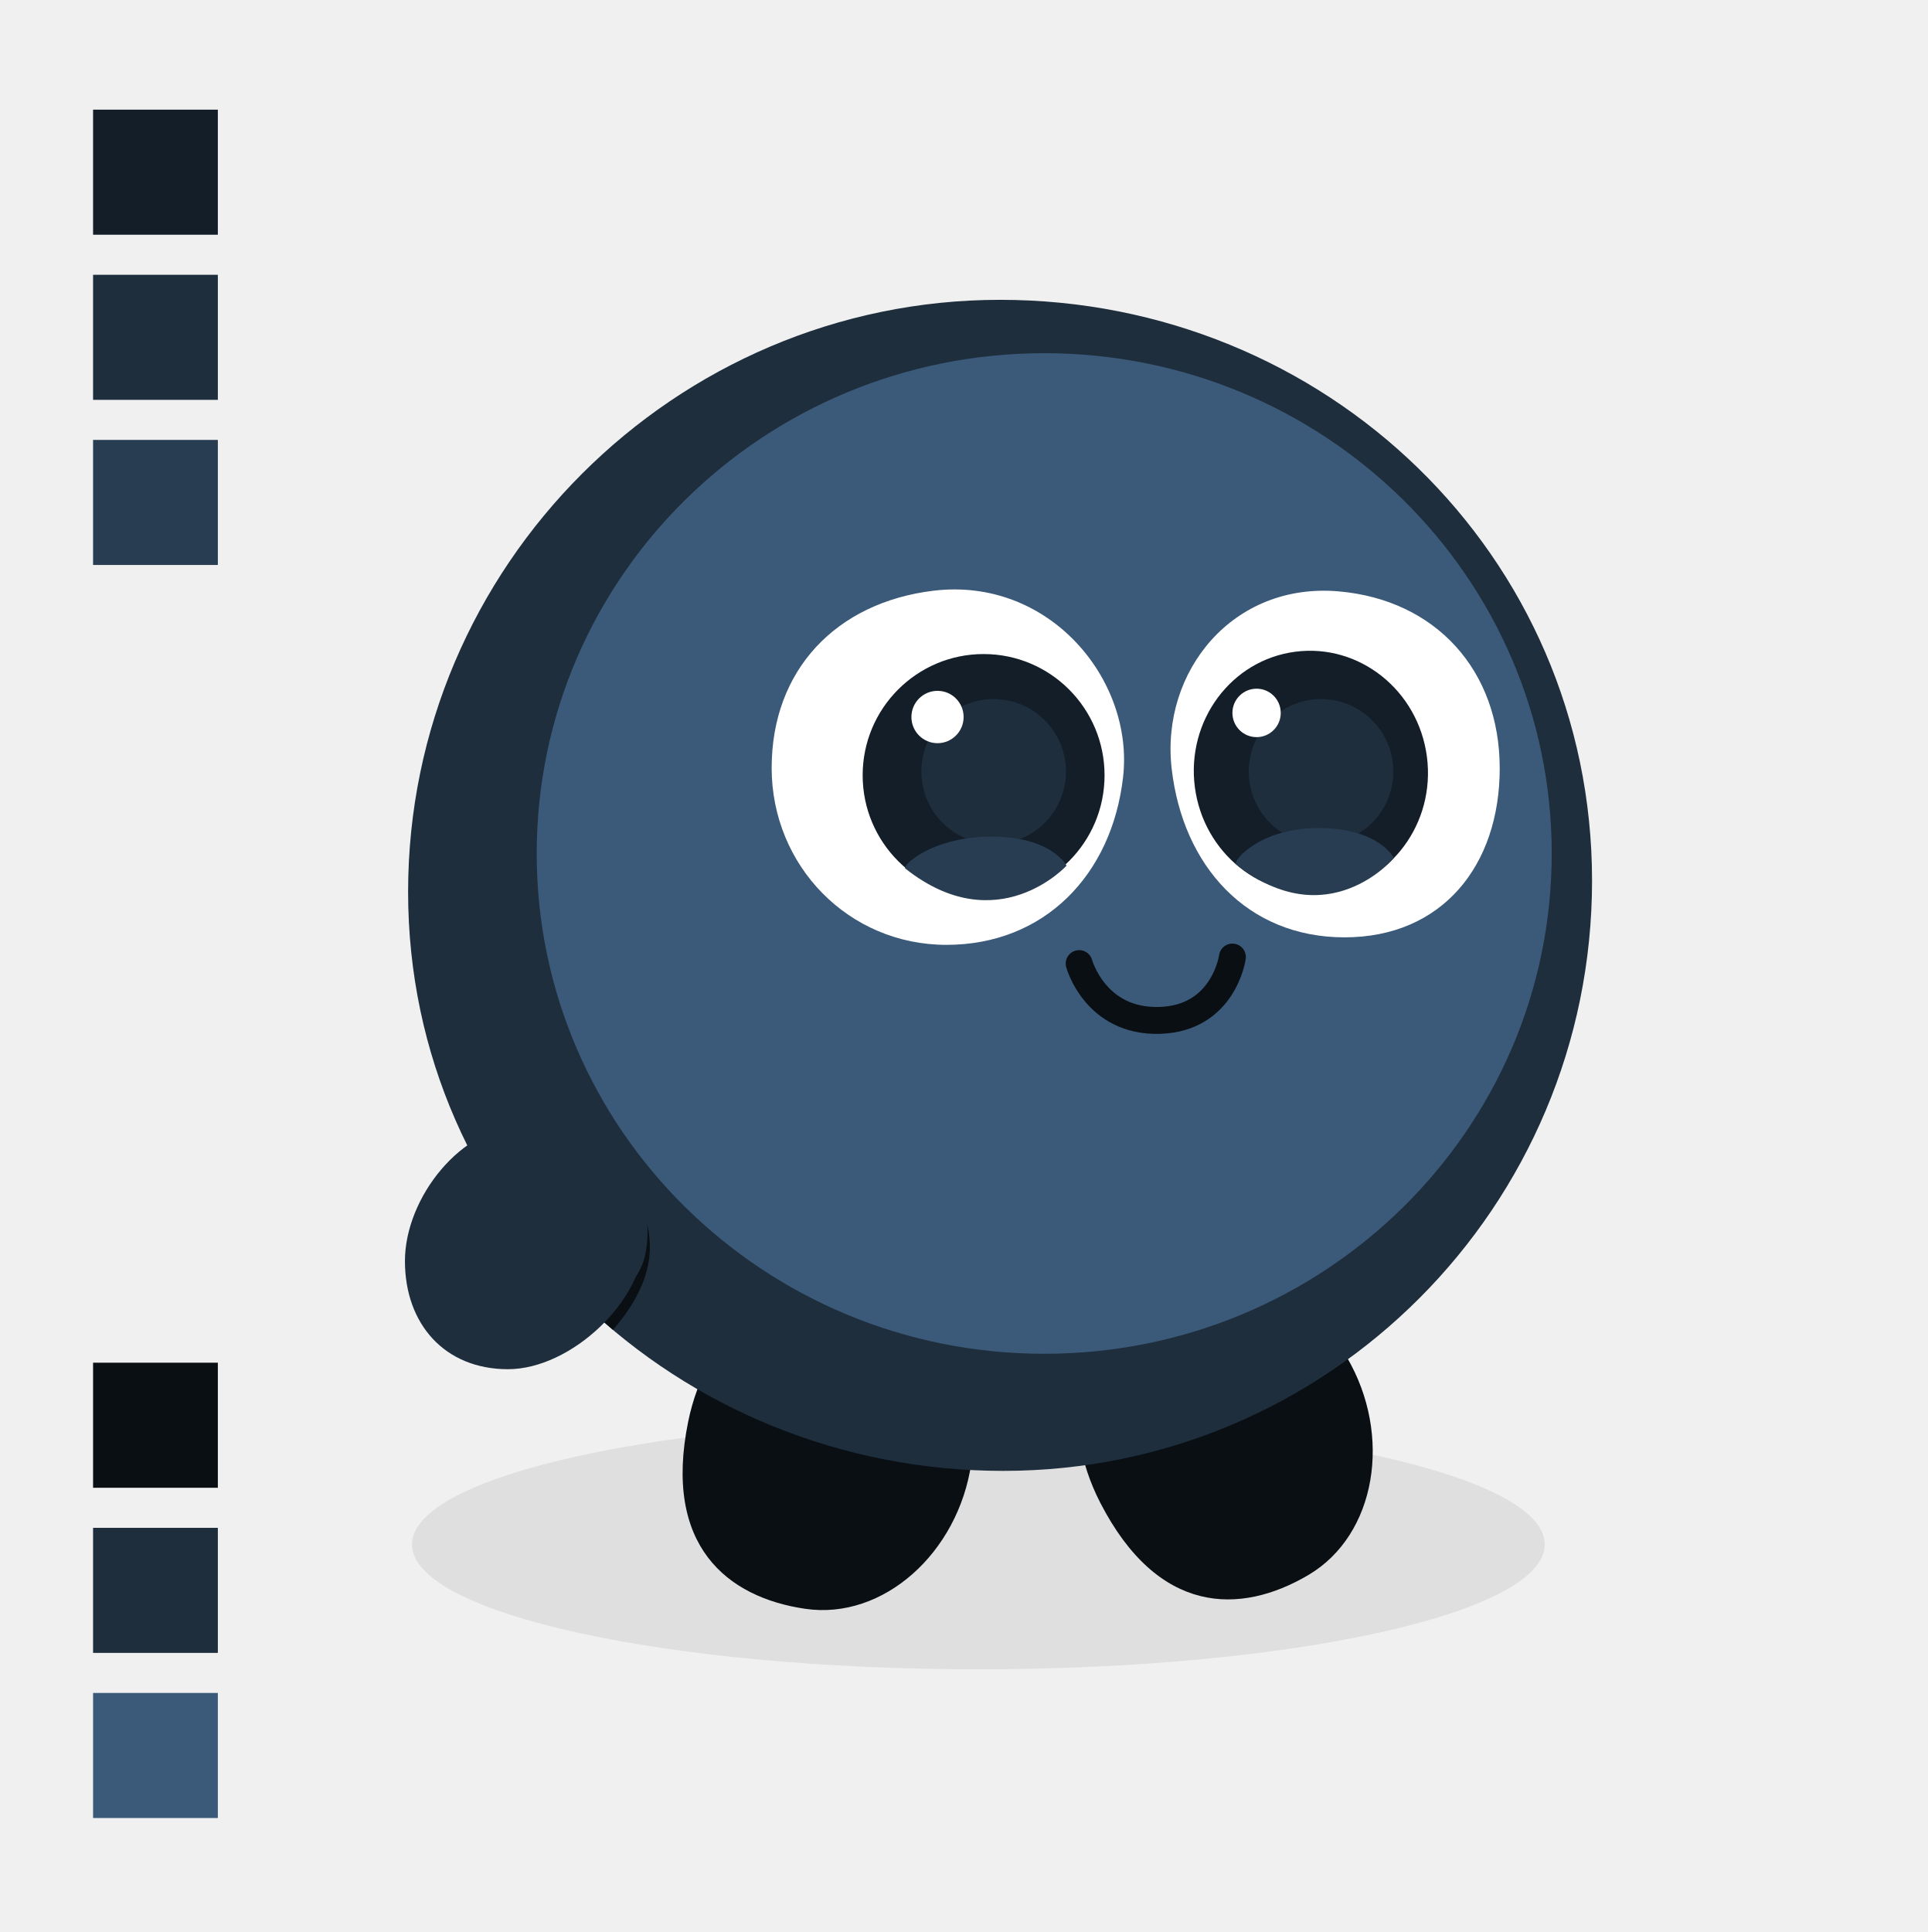
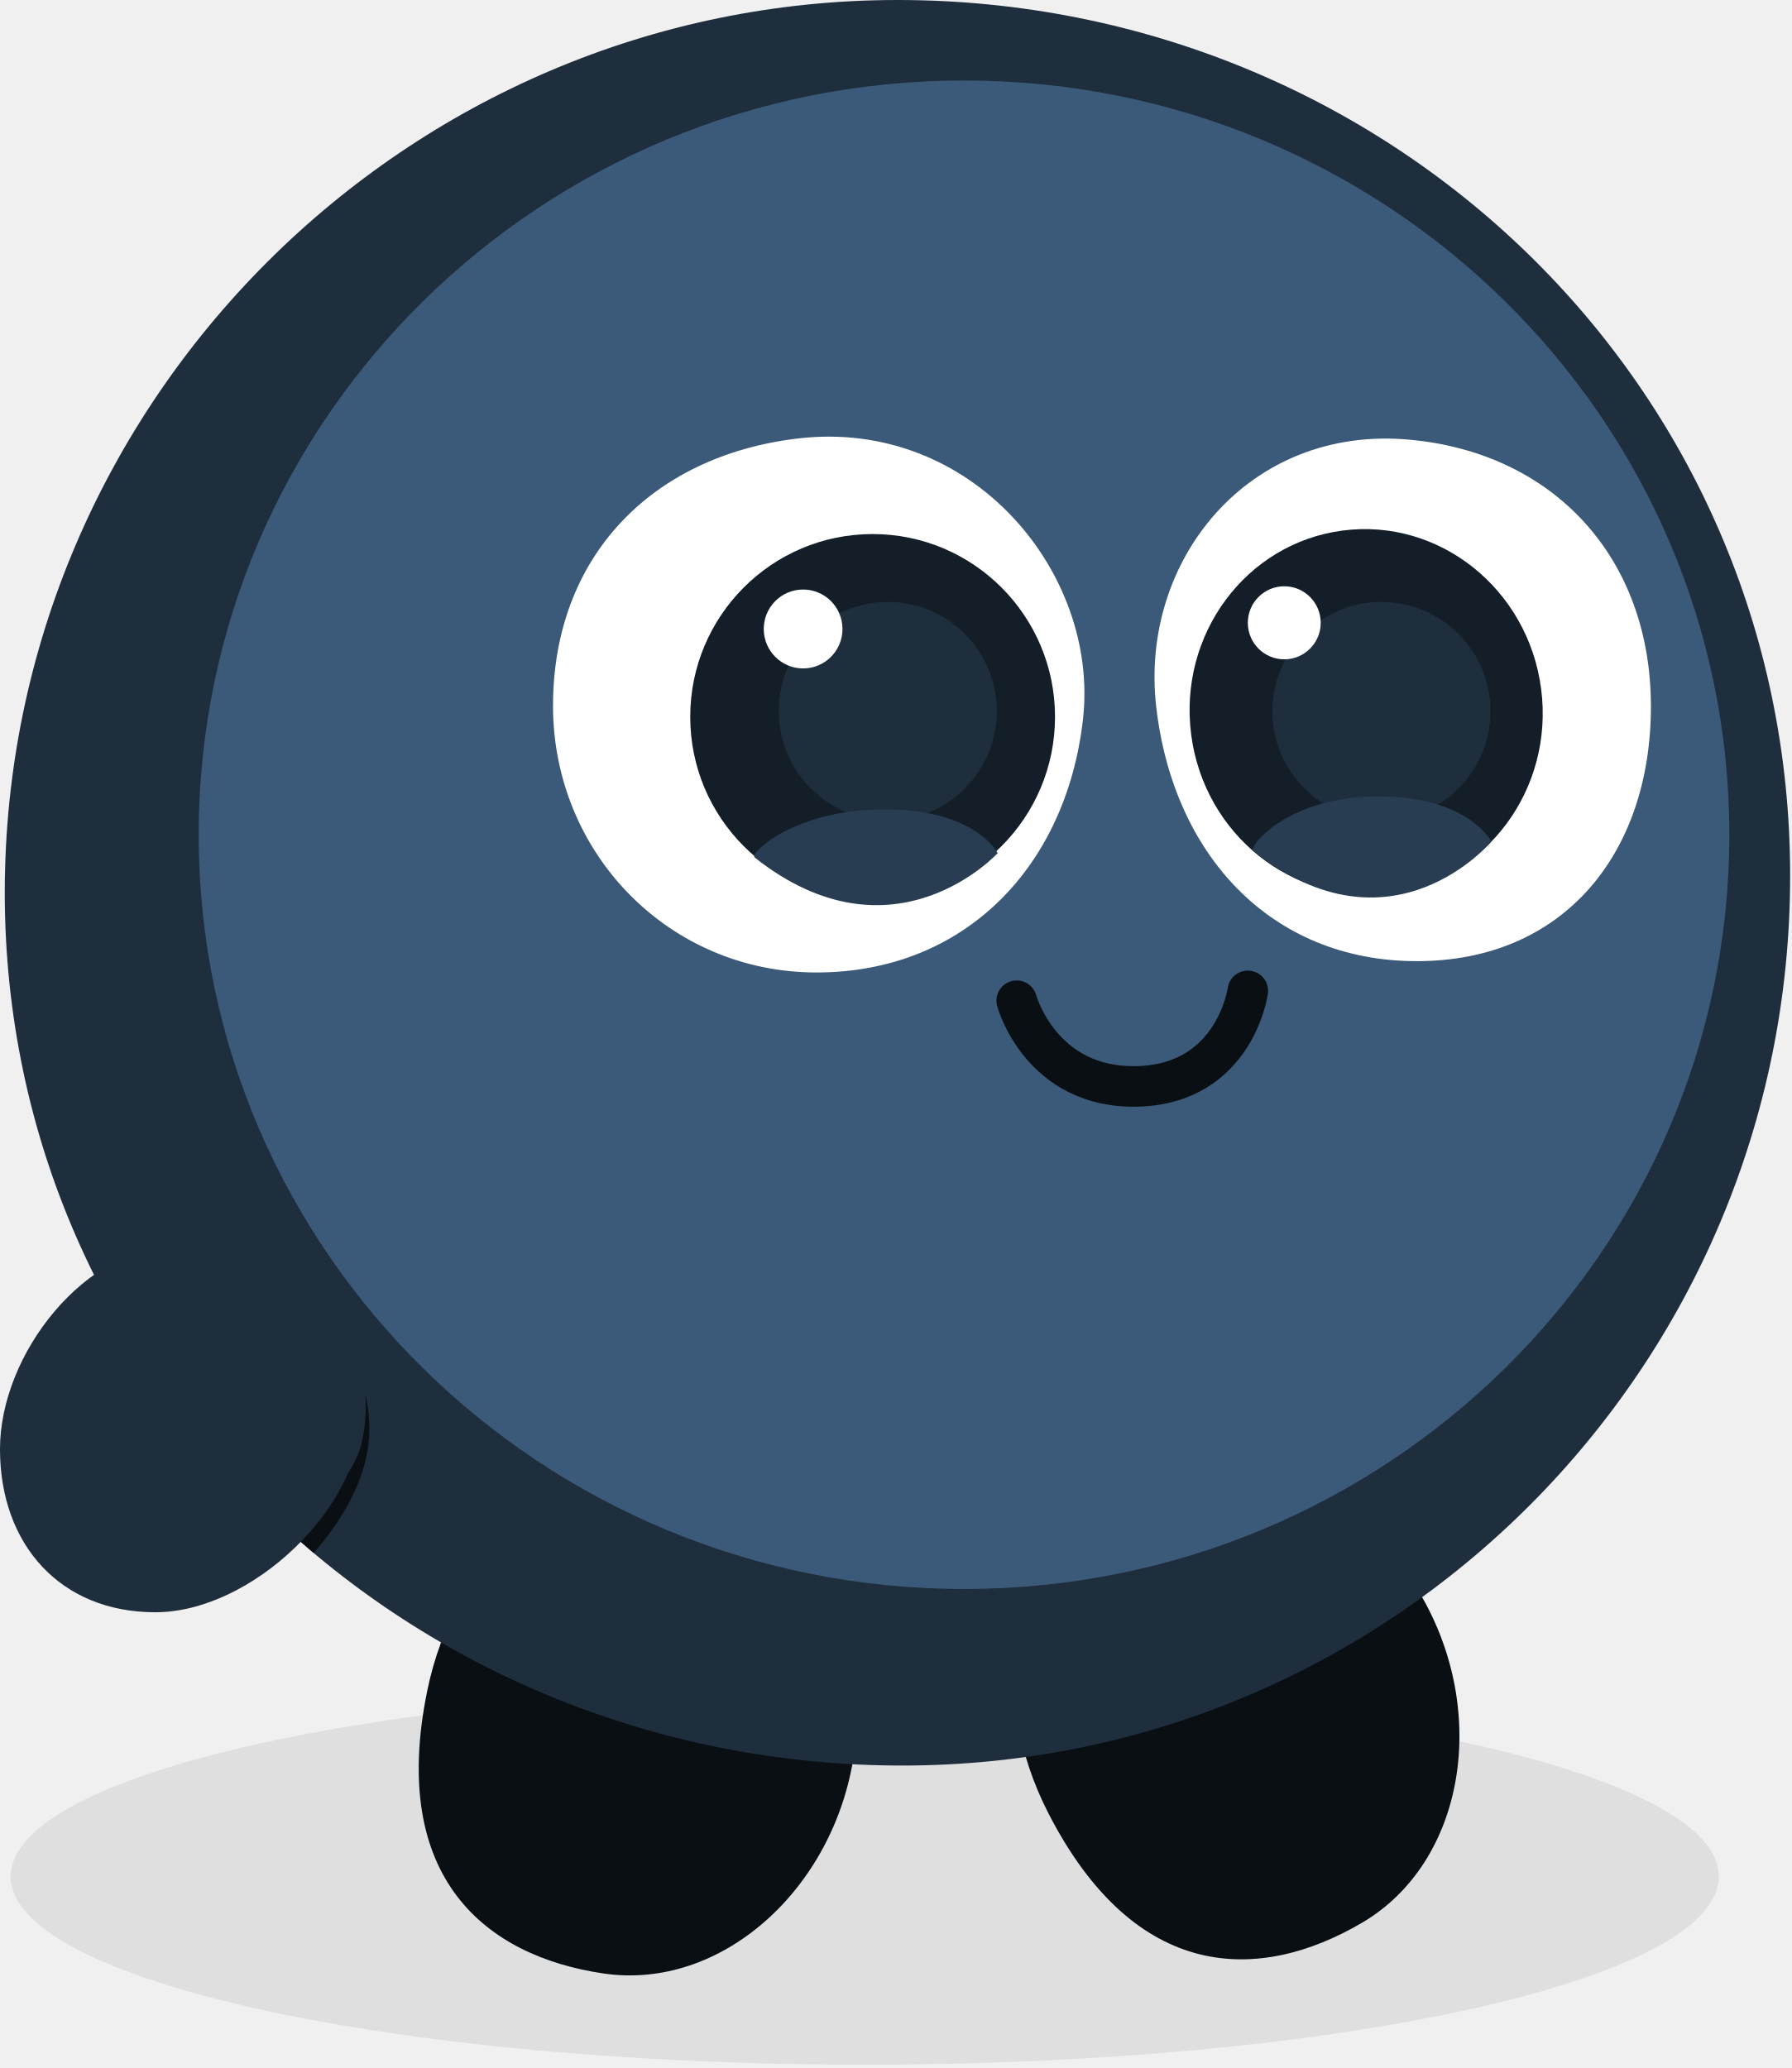
- <svg xmlns="http://www.w3.org/2000/svg" width="430" height="431" viewBox="0 0 430 431" fill="none">
-   <path d="M218.275 372.398C288.061 372.398 344.634 359.925 344.634 344.539C344.634 329.153 288.061 316.68 218.275 316.68C148.489 316.68 91.917 329.153 91.917 344.539C91.917 359.925 148.489 372.398 218.275 372.398Z" fill="#DFDFDF" />
-   <path d="M300.513 302.824C290.334 285.441 269.758 278.601 254.557 287.545C239.355 296.489 236.252 317.294 245.457 335.212C258.34 360.285 276.67 360.323 291.871 351.379C307.072 342.435 310.688 320.207 300.509 302.824H300.513Z" fill="#0A0F14" />
-   <path d="M216.692 326.453C219.607 306.511 207.832 288.269 190.388 285.706C172.945 283.143 157.534 297.424 153.528 317.172C147.918 344.808 162.191 356.337 179.634 358.9C197.078 361.463 213.778 346.391 216.692 326.453Z" fill="#0A0F14" />
-   <path d="M355.187 196.463C355.187 269.181 296.373 328.132 223.823 328.132C151.273 328.132 91.048 271.69 91.048 198.971C91.048 126.253 150.567 66.885 223.117 66.885C295.667 66.885 355.187 123.744 355.187 196.463Z" fill="#1E2E3D" />
-   <path d="M136.748 296.679C134.09 294.418 133.208 293.425 133.208 293.425C137.705 289.629 142.732 285.63 143.912 280.091C144.42 277.705 144.562 275.36 144.382 273.117C144.718 274.523 144.924 276.013 144.978 277.583C145.213 284.481 141.694 290.976 136.748 296.679Z" fill="#0A0F14" />
-   <path d="M143.823 275.983C143.823 290.096 127.404 305.45 113.329 305.45C99.253 305.45 90.342 295.42 90.342 281.312C90.342 267.203 103.007 251.074 117.083 251.074C131.158 251.074 143.823 261.87 143.823 275.983Z" fill="#1E2E3D" />
-   <path d="M232.964 302.007C295.496 302.007 346.188 252.04 346.188 190.402C346.188 128.764 295.496 78.796 232.964 78.796C170.433 78.796 119.741 128.764 119.741 190.402C119.741 252.04 170.433 302.007 232.964 302.007Z" fill="#3B5A7A" />
-   <path d="M334.59 171.369C334.59 193.192 321.656 209.107 299.963 209.107C278.27 209.107 263.887 193.256 261.397 171.445C258.924 149.764 275.083 129.843 298.716 131.931C320.325 133.837 334.586 149.545 334.586 171.369H334.59Z" fill="white" />
-   <path d="M172.156 171.297C172.156 193.163 189.33 210.782 211.149 210.782C232.969 210.782 248.056 195.225 250.559 173.372C253.045 151.65 234.086 128.648 208.231 131.783C186.576 134.41 172.16 149.432 172.16 171.301L172.156 171.297Z" fill="white" />
-   <path d="M295.934 199.016C310.232 197.154 320.267 183.641 318.348 168.832C316.429 154.024 303.283 143.528 288.985 145.389C274.687 147.25 264.651 160.764 266.57 175.573C268.489 190.381 281.635 200.877 295.934 199.016Z" fill="#131E29" />
-   <path d="M219.443 200.003C234.346 200.003 246.427 187.893 246.427 172.956C246.427 158.018 234.346 145.909 219.443 145.909C204.54 145.909 192.459 158.018 192.459 172.956C192.459 187.893 204.54 200.003 219.443 200.003Z" fill="#131E29" />
-   <path d="M221.689 188.281C230.595 188.281 237.814 181.044 237.814 172.118C237.814 163.192 230.595 155.956 221.689 155.956C212.784 155.956 205.564 163.192 205.564 172.118C205.564 181.044 212.784 188.281 221.689 188.281Z" fill="#1E2E3D" />
-   <path d="M294.722 188.281C303.628 188.281 310.847 181.044 310.847 172.118C310.847 163.192 303.628 155.956 294.722 155.956C285.817 155.956 278.597 163.192 278.597 172.118C278.597 181.044 285.817 188.281 294.722 188.281Z" fill="#1E2E3D" />
-   <path d="M201.974 193.748C201.239 193.163 207.811 186.643 221.261 186.643C234.711 186.643 237.945 193.121 237.945 193.121C237.945 193.121 222.479 210.016 201.974 193.752V193.748Z" fill="#283D52" />
-   <path d="M275.738 192.805C275.003 192.22 280.76 184.724 294.206 184.724C307.652 184.724 310.982 191.408 310.982 191.408C310.982 191.408 296.242 209.069 275.738 192.801V192.805Z" fill="#283D52" />
-   <path d="M209.159 165.792C212.376 165.792 214.983 163.178 214.983 159.954C214.983 156.73 212.376 154.116 209.159 154.116C205.942 154.116 203.335 156.73 203.335 159.954C203.335 163.178 205.942 165.792 209.159 165.792Z" fill="white" />
-   <path d="M280.344 164.445C283.322 164.445 285.736 162.025 285.736 159.041C285.736 156.056 283.322 153.636 280.344 153.636C277.366 153.636 274.952 156.056 274.952 159.041C274.952 162.025 277.366 164.445 280.344 164.445Z" fill="white" />
-   <path d="M240.758 214.961C240.758 214.961 244.315 228.051 258.701 227.635C273.088 227.218 274.952 213.501 274.952 213.501" stroke="#0A0F14" stroke-width="6" stroke-miterlimit="10" stroke-linecap="round" />
-   <path d="M48.602 24.463H20.765V52.364H48.602V24.463Z" fill="#131E29" />
-   <path d="M48.602 98.137H20.765V126.038H48.602V98.137Z" fill="#283D52" />
-   <path d="M48.602 61.3H20.765V89.201H48.602V61.3Z" fill="#1E2E3D" />
-   <path d="M48.602 303.998H20.765V331.899H48.602V303.998Z" fill="#0A0F14" />
-   <path d="M48.602 377.672H20.765V405.574H48.602V377.672Z" fill="#3B5A7A" />
-   <path d="M48.602 340.835H20.765V368.736H48.602V340.835Z" fill="#1E2E3D" />
+ <svg xmlns="http://www.w3.org/2000/svg" width="265" height="306" viewBox="0 0 265 306" fill="none">
+   <path d="M127.933 305.513C197.719 305.513 254.292 293.04 254.292 277.654C254.292 262.268 197.719 249.795 127.933 249.795C58.147 249.795 1.575 262.268 1.575 277.654C1.575 293.04 58.147 305.513 127.933 305.513Z" fill="#DFDFDF" />
+   <path d="M210.171 235.939C199.992 218.556 179.416 211.716 164.215 220.66C149.013 229.604 145.91 250.409 155.115 268.327C167.998 293.4 186.328 293.438 201.529 284.494C216.73 275.55 220.346 253.322 210.167 235.939H210.171Z" fill="#0A0F14" />
+   <path d="M126.35 259.568C129.265 239.626 117.49 221.384 100.046 218.821C82.603 216.258 67.192 230.539 63.186 250.287C57.575 277.923 71.849 289.452 89.292 292.015C106.736 294.578 123.436 279.506 126.35 259.568Z" fill="#0A0F14" />
+   <path d="M264.845 129.578C264.845 202.296 206.031 261.247 133.481 261.247C60.931 261.247 0.706 204.805 0.706 132.086C0.706 59.368 60.225 0 132.775 0C205.325 0 264.845 56.859 264.845 129.578Z" fill="#1E2E3D" />
+   <path d="M46.406 229.794C43.748 227.533 42.866 226.54 42.866 226.54C47.363 222.744 52.389 218.745 53.569 213.206C54.078 210.82 54.22 208.475 54.04 206.232C54.376 207.638 54.581 209.128 54.636 210.698C54.871 217.596 51.352 224.091 46.406 229.794Z" fill="#0A0F14" />
+   <path d="M53.481 209.098C53.481 223.211 37.062 238.565 22.986 238.565C8.911 238.565 0 228.535 0 214.427C0 200.318 12.665 184.189 26.741 184.189C40.816 184.189 53.481 194.985 53.481 209.098Z" fill="#1E2E3D" />
+   <path d="M142.622 235.122C205.154 235.122 255.846 185.155 255.846 123.517C255.846 61.879 205.154 11.911 142.622 11.911C80.091 11.911 29.399 61.879 29.399 123.517C29.399 185.155 80.091 235.122 142.622 235.122Z" fill="#3B5A7A" />
+   <path d="M244.248 104.484C244.248 126.307 231.314 142.222 209.621 142.222C187.928 142.222 173.545 126.371 171.055 104.56C168.582 82.879 184.741 62.958 208.374 65.046C229.983 66.952 244.243 82.66 244.243 104.484H244.248Z" fill="white" />
+   <path d="M81.814 104.412C81.814 126.278 98.988 143.897 120.807 143.897C142.627 143.897 157.714 128.34 160.217 106.487C162.703 84.765 143.744 61.763 117.889 64.898C96.234 67.525 81.818 82.547 81.818 104.416L81.814 104.412Z" fill="white" />
+   <path d="M205.591 132.131C219.89 130.269 229.925 116.756 228.006 101.947C226.087 87.138 212.941 76.643 198.643 78.504C184.345 80.365 174.309 93.879 176.228 108.688C178.147 123.496 191.293 133.992 205.591 132.131Z" fill="#131E29" />
+   <path d="M129.101 133.118C144.004 133.118 156.085 121.008 156.085 106.071C156.085 91.133 144.004 79.024 129.101 79.024C114.198 79.024 102.117 91.133 102.117 106.071C102.117 121.008 114.198 133.118 129.101 133.118Z" fill="#131E29" />
+   <path d="M131.347 121.396C140.253 121.396 147.472 114.159 147.472 105.233C147.472 96.307 140.253 89.07 131.347 89.07C122.442 89.07 115.222 96.307 115.222 105.233C115.222 114.159 122.442 121.396 131.347 121.396Z" fill="#1E2E3D" />
+   <path d="M204.38 121.396C213.286 121.396 220.505 114.159 220.505 105.233C220.505 96.307 213.286 89.07 204.38 89.07C195.475 89.07 188.255 96.307 188.255 105.233C188.255 114.159 195.475 121.396 204.38 121.396Z" fill="#1E2E3D" />
+   <path d="M111.632 126.863C110.897 126.278 117.469 119.758 130.919 119.758C144.369 119.758 147.603 126.236 147.603 126.236C147.603 126.236 132.137 143.131 111.632 126.867V126.863Z" fill="#283D52" />
+   <path d="M185.396 125.92C184.661 125.335 190.418 117.839 203.864 117.839C217.31 117.839 220.64 124.523 220.64 124.523C220.64 124.523 205.9 142.184 185.396 125.916V125.92Z" fill="#283D52" />
+   <path d="M118.817 98.907C122.034 98.907 124.641 96.293 124.641 93.069C124.641 89.845 122.034 87.231 118.817 87.231C115.6 87.231 112.993 89.845 112.993 93.069C112.993 96.293 115.6 98.907 118.817 98.907Z" fill="white" />
+   <path d="M190.002 97.56C192.98 97.56 195.394 95.14 195.394 92.156C195.394 89.171 192.98 86.751 190.002 86.751C187.024 86.751 184.61 89.171 184.61 92.156C184.61 95.14 187.024 97.56 190.002 97.56Z" fill="white" />
+   <path d="M150.416 148.076C150.416 148.076 153.973 161.166 168.359 160.75C182.746 160.333 184.61 146.616 184.61 146.616" stroke="#0A0F14" stroke-width="6" stroke-miterlimit="10" stroke-linecap="round" />
</svg>
